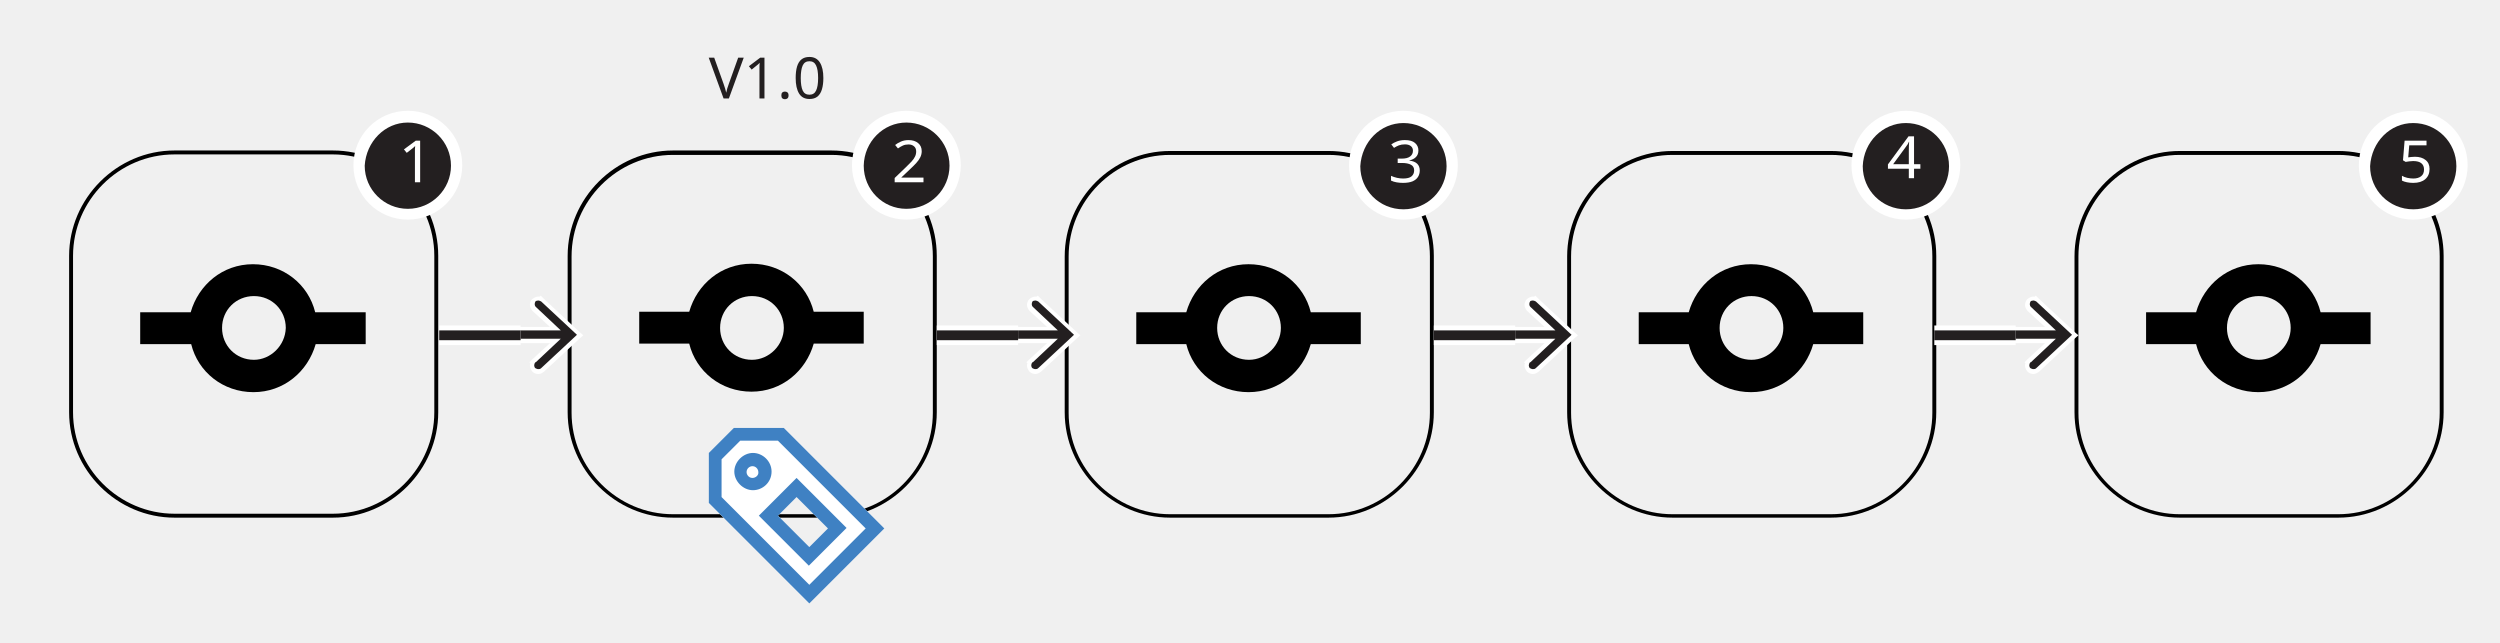
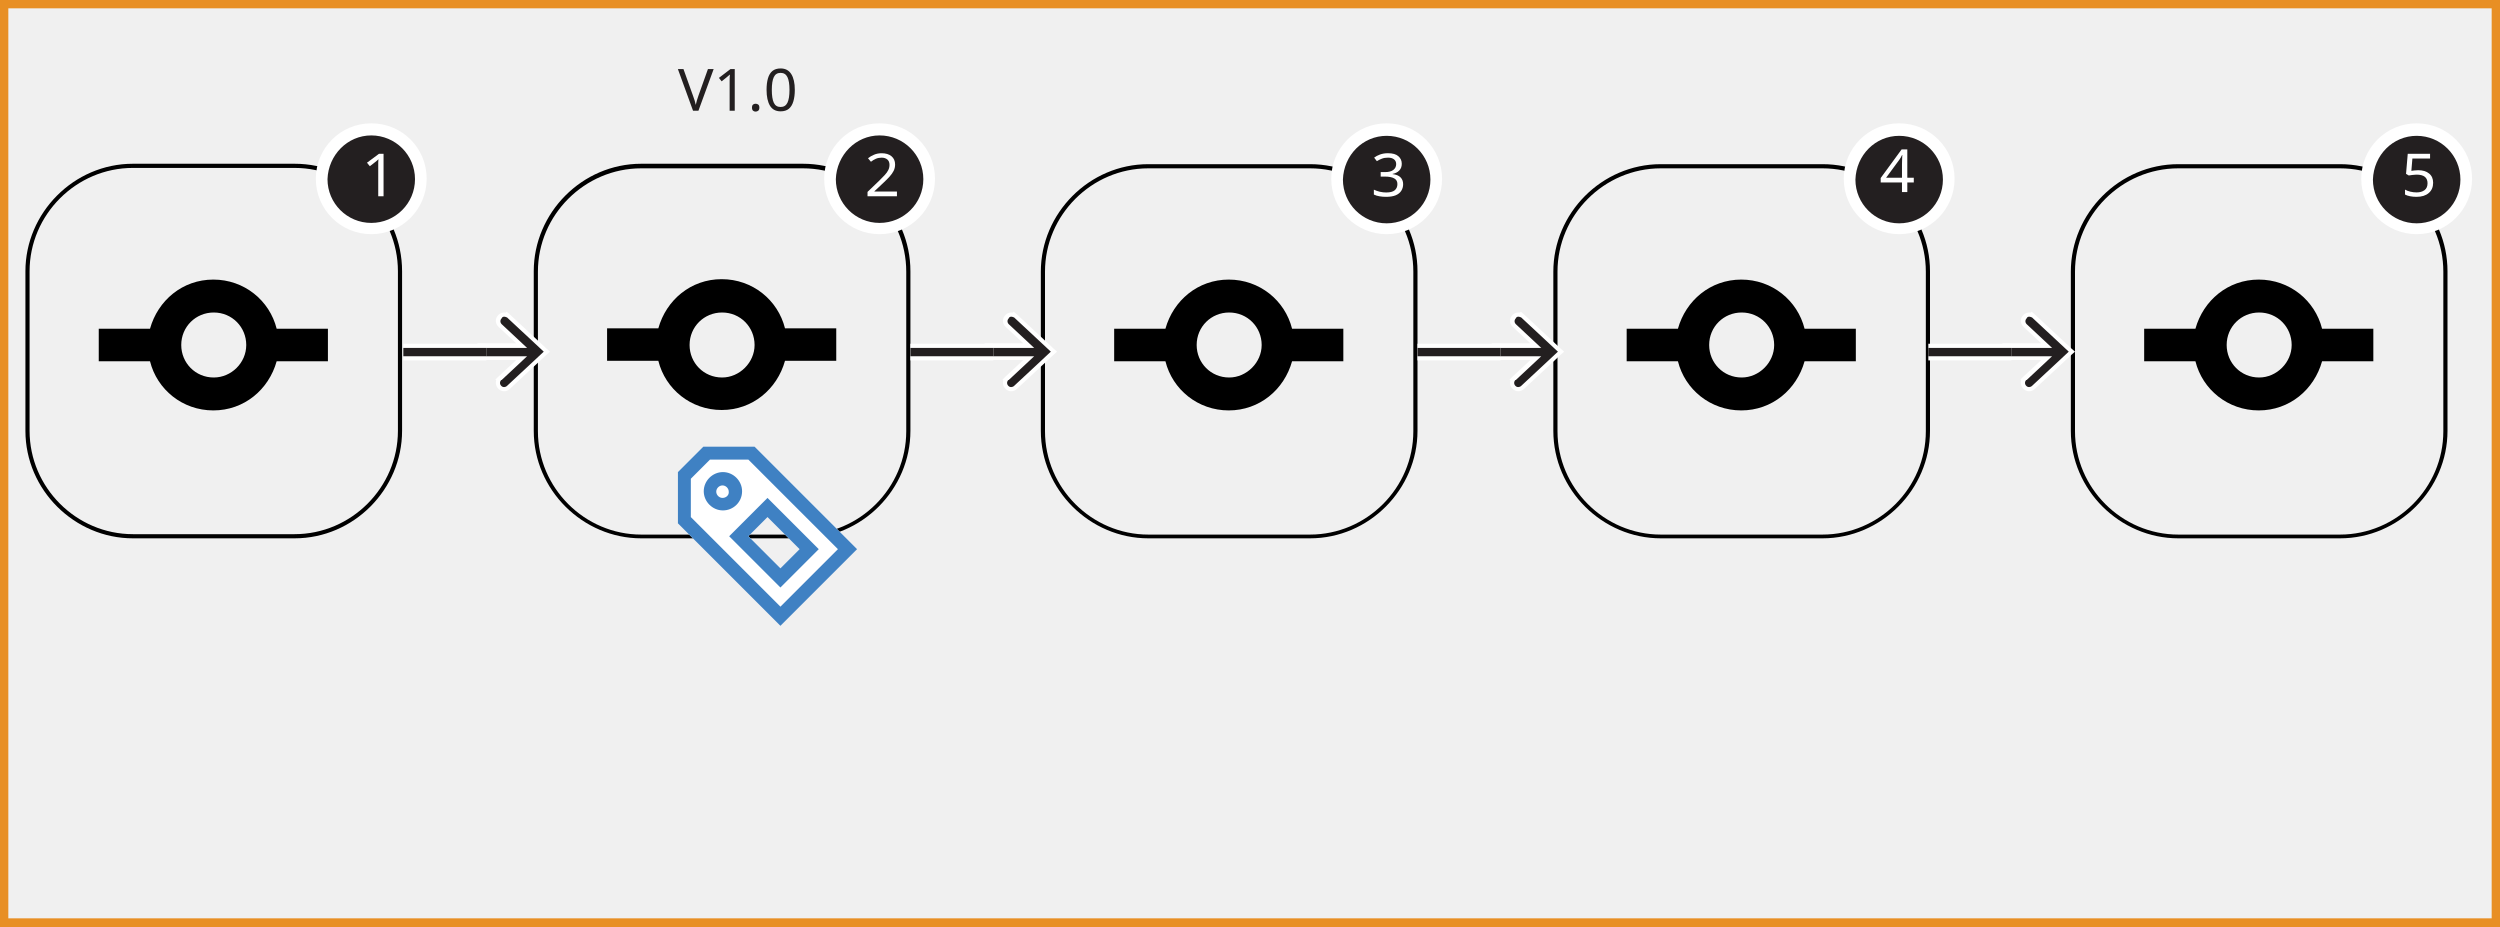
- <svg xmlns="http://www.w3.org/2000/svg" version="1.1" id="Layer_1" x="0px" y="0px" viewBox="72 528 510 131" enable-background="new 72 528 510 131" xml:space="preserve">
+ <svg xmlns="http://www.w3.org/2000/svg" version="1.1" id="Layer_1" x="0px" y="0px" viewBox="81 368.6 600 222.4" enable-background="new 81 368.6 600 222.4" xml:space="preserve">
+   <g id="boundary">
+     <path fill="none" stroke="#E88F24" stroke-width="4" stroke-miterlimit="10" d="M81,368.6V591h600V368.6H81L81,368.6z" />
+   </g>
  <g>
    <g>
-       <path d="M136.3,591.7c-1.4-5.7-6.5-9.8-12.7-9.8s-11.1,4.2-12.7,9.8h-10.3v6.5H111c1.4,5.7,6.5,9.8,12.7,9.8s11.1-4.2,12.7-9.8    h10.2v-6.5H136.3z M123.8,601.4c-3.7,0-6.5-2.9-6.5-6.5c0-3.7,2.9-6.5,6.5-6.5c3.7,0,6.5,2.9,6.5,6.5    C130.2,598.5,127.2,601.4,123.8,601.4z" />
+       <path d="M147.4,447.5c-1.7-6.8-7.8-11.8-15.2-11.8c-7.4,0-13.3,5-15.2,11.8h-12.3v7.8H117c1.7,6.8,7.8,11.8,15.2,11.8    c7.4,0,13.3-5,15.2-11.8h12.3v-7.8H147.4z M132.3,459.2c-4.4,0-7.8-3.5-7.8-7.8c0-4.4,3.5-7.8,7.8-7.8c4.4,0,7.8,3.5,7.8,7.8    S136.5,459.2,132.3,459.2z" />
      <g id="border_1_">
-         <path d="M139.9,559.5c11.3,0,20.7,9.3,20.7,20.7v31.9c0,11.3-9.3,20.7-20.7,20.7h-32.3c-11.3,0-20.7-9.3-20.7-20.7v-31.9     c0-11.3,9.3-20.7,20.7-20.7H139.9 M139.9,558.7h-32.3c-11.8,0-21.5,9.8-21.5,21.5v31.9c0,11.8,9.8,21.5,21.5,21.5h32.3     c11.8,0,21.5-9.8,21.5-21.5v-31.9C161.4,568.3,151.7,558.7,139.9,558.7L139.9,558.7z" />
+         <path d="M151.7,408.9c13.6,0,24.8,11.2,24.8,24.8V472c0,13.6-11.2,24.8-24.8,24.8h-38.8c-13.6,0-24.8-11.2-24.8-24.8v-38.3     c0-13.6,11.2-24.8,24.8-24.8H151.7 M151.7,407.9h-38.8c-14.2,0-25.8,11.8-25.8,25.8V472c0,14.2,11.8,25.8,25.8,25.8h38.8     c14.2,0,25.8-11.8,25.8-25.8v-38.3C177.5,419.4,165.9,407.9,151.7,407.9L151.7,407.9z" />
      </g>
    </g>
    <g>
      <g>
-         <path fill="#231F20" d="M155.2,571.6c-5.4,0-9.9-4.5-9.9-9.9s4.5-9.9,9.9-9.9s9.9,4.5,9.9,9.9S160.8,571.6,155.2,571.6z" />
-         <path fill="#FFFFFF" d="M155.2,553c4.8,0,8.8,3.9,8.8,8.8c0,4.8-3.9,8.8-8.8,8.8c-4.8,0-8.8-3.9-8.8-8.8     C146.7,556.9,150.5,553,155.2,553 M155.2,550.6c-6.2,0-11.1,5-11.1,11.1c0,6.2,5,11.1,11.1,11.1c6.2,0,11.1-5,11.1-11.1     C166.3,555.5,161.4,550.6,155.2,550.6L155.2,550.6z" />
+         <path fill="#231F20" d="M170.1,423.4c-6.5,0-11.9-5.4-11.9-11.9s5.4-11.9,11.9-11.9S182,405,182,411.5S176.8,423.4,170.1,423.4z" />
+         <path fill="#FFFFFF" d="M170.1,401.1c5.8,0,10.5,4.7,10.5,10.5s-4.7,10.5-10.5,10.5s-10.5-4.7-10.5-10.5     C159.8,405.8,164.4,401.1,170.1,401.1 M170.1,398.2c-7.4,0-13.3,6-13.3,13.3c0,7.4,6,13.3,13.3,13.3c7.4,0,13.3-6,13.3-13.3     C183.4,404.1,177.5,398.2,170.1,398.2L170.1,398.2z" />
      </g>
      <g>
-         <text transform="matrix(1.0483 0 0 1 153.2881 565.1816)" fill="#FFFFFF" font-family="'ApexNew-Book'" font-size="11.891">1</text>
+         <text transform="matrix(1.0483 0 0 1 167.7464 415.6982)" fill="#FFFFFF" font-family="'ApexNew-Book'" font-size="14.269">1</text>
      </g>
    </g>
  </g>
  <g>
    <g>
-       <path d="M238,591.6c-1.4-5.7-6.5-9.8-12.7-9.8s-11.1,4.2-12.7,9.8h-10.2v6.5h10.2c1.4,5.7,6.5,9.8,12.7,9.8s11.1-4.2,12.7-9.8    h10.2v-6.5H238z M225.4,601.4c-3.7,0-6.5-2.9-6.5-6.5c0-3.7,2.9-6.5,6.5-6.5c3.7,0,6.5,2.9,6.5,6.5    C231.9,598.4,228.9,601.4,225.4,601.4z" />
+       <path d="M269.4,447.4c-1.7-6.8-7.8-11.8-15.2-11.8c-7.4,0-13.3,5-15.2,11.8h-12.3v7.8H239c1.7,6.8,7.8,11.8,15.2,11.8    c7.4,0,13.3-5,15.2-11.8h12.3v-7.8H269.4z M254.3,459.2c-4.4,0-7.8-3.5-7.8-7.8c0-4.4,3.5-7.8,7.8-7.8c4.4,0,7.8,3.5,7.8,7.8    C262.1,455.6,258.5,459.2,254.3,459.2z" />
      <g id="border_2_">
-         <path d="M241.6,559.6c11.3,0,20.7,9.3,20.7,20.7v31.9c0,11.3-9.3,20.7-20.7,20.7h-32.3c-11.3,0-20.7-9.3-20.7-20.7v-31.9     c0-11.3,9.3-20.7,20.7-20.7H241.6 M241.6,558.7h-32.3c-11.8,0-21.5,9.8-21.5,21.5v31.9c0,11.8,9.8,21.5,21.5,21.5h32.3     c11.8,0,21.5-9.8,21.5-21.5v-31.9C263.1,568.4,253.4,558.7,241.6,558.7L241.6,558.7z" />
+         <path d="M273.7,409c13.6,0,24.8,11.2,24.8,24.8v38.3c0,13.6-11.2,24.8-24.8,24.8h-38.8c-13.6,0-24.8-11.2-24.8-24.8v-38.3     c0-13.6,11.2-24.8,24.8-24.8H273.7 M273.7,407.9h-38.8c-14.2,0-25.8,11.8-25.8,25.8V472c0,14.2,11.8,25.8,25.8,25.8h38.8     c14.2,0,25.8-11.8,25.8-25.8v-38.3C299.5,419.5,287.9,407.9,273.7,407.9L273.7,407.9z" />
      </g>
    </g>
    <g>
      <g>
-         <path fill="#231F20" d="M256.9,571.6c-5.4,0-9.9-4.5-9.9-9.9s4.5-9.9,9.9-9.9s9.9,4.5,9.9,9.9S262.5,571.6,256.9,571.6z" />
-         <path fill="#FFFFFF" d="M256.9,553c4.8,0,8.8,3.9,8.8,8.8c0,4.8-3.9,8.8-8.8,8.8c-4.8,0-8.7-3.9-8.7-8.8     C248.3,556.9,252.2,553,256.9,553 M256.9,550.6c-6.2,0-11.1,5-11.1,11.1c0,6.2,5,11.1,11.1,11.1c6.2,0,11.1-5,11.1-11.1     S263.1,550.6,256.9,550.6L256.9,550.6z" />
+         <path fill="#231F20" d="M292.1,423.4c-6.5,0-11.9-5.4-11.9-11.9s5.4-11.9,11.9-11.9S304,405,304,411.5S298.8,423.4,292.1,423.4z" />
+         <path fill="#FFFFFF" d="M292.1,401.1c5.8,0,10.5,4.7,10.5,10.5s-4.7,10.5-10.5,10.5s-10.5-4.7-10.5-10.5     C281.8,405.8,286.4,401.1,292.1,401.1 M292.1,398.2c-7.4,0-13.3,6-13.3,13.3c0,7.4,6,13.3,13.3,13.3c7.4,0,13.3-6,13.3-13.3     C305.4,404.2,299.5,398.2,292.1,398.2L292.1,398.2z" />
      </g>
      <g>
-         <text transform="matrix(1.0483 0 0 1 253.9043 565.1875)" fill="#FFFFFF" font-family="'ApexNew-Book'" font-size="11.891">2</text>
+         <text transform="matrix(1.0483 0 0 1 288.4852 415.7045)" fill="#FFFFFF" font-family="'ApexNew-Book'" font-size="14.269">2</text>
      </g>
    </g>
  </g>
  <g>
    <g>
-       <path d="M339.4,591.7c-1.4-5.7-6.5-9.8-12.7-9.8s-11.1,4.2-12.7,9.8h-10.2v6.5H314c1.4,5.7,6.5,9.8,12.7,9.8s11.1-4.2,12.7-9.8    h10.2v-6.5H339.4z M326.8,601.4c-3.7,0-6.5-2.9-6.5-6.5c0-3.7,2.9-6.5,6.5-6.5c3.7,0,6.5,2.9,6.5,6.5    C333.3,598.4,330.3,601.4,326.8,601.4z" />
+       <path d="M391.1,447.5c-1.7-6.8-7.8-11.8-15.2-11.8c-7.4,0-13.3,5-15.2,11.8h-12.3v7.8h12.3c1.7,6.8,7.8,11.8,15.2,11.8    s13.3-5,15.2-11.8h12.3v-7.8H391.1z M376,459.2c-4.4,0-7.8-3.5-7.8-7.8c0-4.4,3.5-7.8,7.8-7.8c4.4,0,7.8,3.5,7.8,7.8    C383.8,455.6,380.2,459.2,376,459.2z" />
      <g id="border_3_">
-         <path d="M343,559.6c11.3,0,20.7,9.3,20.7,20.7v31.9c0,11.3-9.3,20.7-20.7,20.7h-32.3c-11.3,0-20.7-9.3-20.7-20.7v-31.9     c0-11.3,9.3-20.7,20.7-20.7H343 M343,558.8h-32.3c-11.8,0-21.5,9.8-21.5,21.5v31.8c0,11.8,9.8,21.5,21.5,21.5H343     c11.8,0,21.5-9.8,21.5-21.5v-31.9C364.5,568.4,354.8,558.8,343,558.8L343,558.8z" />
+         <path d="M395.4,409c13.6,0,24.8,11.2,24.8,24.8v38.3c0,13.6-11.2,24.8-24.8,24.8h-38.8c-13.6,0-24.8-11.2-24.8-24.8v-38.3     c0-13.6,11.2-24.8,24.8-24.8H395.4 M395.4,408h-38.8c-14.2,0-25.8,11.8-25.8,25.8V472c0,14.2,11.8,25.8,25.8,25.8h38.8     c14.2,0,25.8-11.8,25.8-25.8v-38.3C421.2,419.6,409.6,408,395.4,408L395.4,408z" />
      </g>
    </g>
    <g>
      <g>
-         <path fill="#231F20" d="M358.3,571.5c-5.4,0-9.9-4.5-9.9-9.9s4.5-9.9,9.9-9.9s9.9,4.5,9.9,9.9     C368.2,567.1,363.9,571.5,358.3,571.5z" />
-         <path fill="#FFFFFF" d="M358.3,553.1c4.8,0,8.8,3.9,8.8,8.8s-3.9,8.8-8.8,8.8s-8.8-3.9-8.8-8.8     C349.8,556.9,353.6,553.1,358.3,553.1 M358.3,550.6c-6.2,0-11.1,5-11.1,11.1c0,6.2,5,11.1,11.1,11.1c6.2,0,11.1-5,11.1-11.1     S364.5,550.6,358.3,550.6L358.3,550.6z" />
+         <path fill="#231F20" d="M413.8,423.3c-6.5,0-11.9-5.4-11.9-11.9s5.4-11.9,11.9-11.9s11.9,5.4,11.9,11.9     C425.7,418,420.5,423.3,413.8,423.3z" />
+         <path fill="#FFFFFF" d="M413.8,401.2c5.8,0,10.5,4.7,10.5,10.5s-4.7,10.5-10.5,10.5s-10.5-4.7-10.5-10.5     C403.5,405.8,408.1,401.2,413.8,401.2 M413.8,398.2c-7.4,0-13.3,6-13.3,13.3c0,7.4,6,13.3,13.3,13.3c7.4,0,13.3-6,13.3-13.3     S421.2,398.2,413.8,398.2L413.8,398.2z" />
      </g>
      <g>
-         <text transform="matrix(1.0483 0 0 1 355.2119 565.1836)" fill="#FFFFFF" font-family="'ApexNew-Book'" font-size="11.891">3</text>
+         <text transform="matrix(1.0483 0 0 1 410.0544 415.6998)" fill="#FFFFFF" font-family="'ApexNew-Book'" font-size="14.269">3</text>
      </g>
    </g>
  </g>
  <g>
    <g>
-       <path d="M441.9,591.7c-1.4-5.7-6.5-9.8-12.7-9.8s-11.1,4.2-12.7,9.8h-10.2v6.5h10.2c1.4,5.7,6.5,9.8,12.7,9.8s11.1-4.2,12.7-9.8    h10.2v-6.5H441.9z M429.3,601.4c-3.7,0-6.5-2.9-6.5-6.5c0-3.7,2.9-6.5,6.5-6.5c3.7,0,6.5,2.9,6.5,6.5    C435.8,598.4,432.8,601.4,429.3,601.4z" />
+       <path d="M514.1,447.5c-1.7-6.8-7.8-11.8-15.2-11.8c-7.4,0-13.3,5-15.2,11.8h-12.3v7.8h12.3c1.7,6.8,7.8,11.8,15.2,11.8    c7.4,0,13.3-5,15.2-11.8h12.3v-7.8H514.1z M499,459.2c-4.4,0-7.8-3.5-7.8-7.8c0-4.4,3.5-7.8,7.8-7.8c4.4,0,7.8,3.5,7.8,7.8    C506.8,455.6,503.2,459.2,499,459.2z" />
      <g id="border_5_">
-         <path d="M445.5,559.6c11.3,0,20.7,9.3,20.7,20.7v31.9c0,11.3-9.3,20.7-20.7,20.7h-32.3c-11.3,0-20.7-9.3-20.7-20.7v-31.9     c0-11.3,9.3-20.7,20.7-20.7H445.5 M445.5,558.8h-32.3c-11.8,0-21.5,9.8-21.5,21.5v31.8c0,11.8,9.8,21.5,21.5,21.5h32.3     c11.8,0,21.5-9.8,21.5-21.5v-31.9C467,568.4,457.3,558.8,445.5,558.8L445.5,558.8z" />
+         <path d="M518.4,409c13.6,0,24.8,11.2,24.8,24.8v38.3c0,13.6-11.2,24.8-24.8,24.8h-38.8c-13.6,0-24.8-11.2-24.8-24.8v-38.3     c0-13.6,11.2-24.8,24.8-24.8H518.4 M518.4,408h-38.8c-14.2,0-25.8,11.8-25.8,25.8V472c0,14.2,11.8,25.8,25.8,25.8h38.8     c14.2,0,25.8-11.8,25.8-25.8v-38.3C544.2,419.6,532.6,408,518.4,408L518.4,408z" />
      </g>
    </g>
    <g>
      <g>
-         <path fill="#231F20" d="M460.8,571.5c-5.4,0-9.9-4.5-9.9-9.9s4.5-9.9,9.9-9.9s9.9,4.5,9.9,9.9     C470.8,567.1,466.4,571.5,460.8,571.5z" />
-         <path fill="#FFFFFF" d="M460.8,553.1c4.8,0,8.8,3.9,8.8,8.8s-3.9,8.8-8.8,8.8s-8.8-3.9-8.8-8.8     C452.2,556.9,456.1,553.1,460.8,553.1 M460.8,550.6c-6.2,0-11.1,5-11.1,11.1c0,6.2,5,11.1,11.1,11.1c6.2,0,11.1-5,11.1-11.1     S467,550.6,460.8,550.6L460.8,550.6z" />
+         <path fill="#231F20" d="M536.8,423.3c-6.5,0-11.9-5.4-11.9-11.9s5.4-11.9,11.9-11.9s11.9,5.4,11.9,11.9     C548.7,418,543.5,423.3,536.8,423.3z" />
+         <path fill="#FFFFFF" d="M536.8,401.2c5.8,0,10.5,4.7,10.5,10.5s-4.7,10.5-10.5,10.5s-10.5-4.7-10.5-10.5     C526.5,405.8,531.1,401.2,536.8,401.2 M536.8,398.2c-7.4,0-13.3,6-13.3,13.3c0,7.4,6,13.3,13.3,13.3c7.4,0,13.3-6,13.3-13.3     S544.2,398.2,536.8,398.2L536.8,398.2z" />
      </g>
      <g>
-         <text transform="matrix(1.0483 0 0 1 456.8779 564.3496)" fill="#FFFFFF" font-family="'ApexNew-Book'" font-size="11.891">4</text>
+         <text transform="matrix(1.0483 0 0 1 532.0544 414.6998)" fill="#FFFFFF" font-family="'ApexNew-Book'" font-size="14.269">4</text>
      </g>
    </g>
  </g>
  <g>
    <g>
-       <path d="M545.4,591.7c-1.4-5.7-6.5-9.8-12.7-9.8s-11.1,4.2-12.7,9.8h-10.2v6.5H520c1.4,5.7,6.5,9.8,12.7,9.8s11.1-4.2,12.7-9.8    h10.2v-6.5H545.4z M532.8,601.4c-3.7,0-6.5-2.9-6.5-6.5c0-3.7,2.9-6.5,6.5-6.5c3.7,0,6.5,2.9,6.5,6.5    C539.3,598.4,536.3,601.4,532.8,601.4z" />
+       <path d="M638.3,447.5c-1.7-6.8-7.8-11.8-15.2-11.8c-7.4,0-13.3,5-15.2,11.8h-12.3v7.8h12.3c1.7,6.8,7.8,11.8,15.2,11.8    s13.3-5,15.2-11.8h12.3v-7.8H638.3z M623.2,459.2c-4.4,0-7.8-3.5-7.8-7.8c0-4.4,3.5-7.8,7.8-7.8c4.4,0,7.8,3.5,7.8,7.8    C631,455.6,627.4,459.2,623.2,459.2z" />
      <g id="border_6_">
-         <path d="M549,559.6c11.3,0,20.7,9.3,20.7,20.7v31.9c0,11.3-9.3,20.7-20.7,20.7h-32.3c-11.3,0-20.7-9.3-20.7-20.7v-31.9     c0-11.3,9.3-20.7,20.7-20.7H549 M549,558.8h-32.3c-11.8,0-21.5,9.8-21.5,21.5v31.8c0,11.8,9.8,21.5,21.5,21.5H549     c11.8,0,21.5-9.8,21.5-21.5v-31.9C570.5,568.4,560.8,558.8,549,558.8L549,558.8z" />
+         <path d="M642.6,409c13.6,0,24.8,11.2,24.8,24.8v38.3c0,13.6-11.2,24.8-24.8,24.8h-38.8c-13.6,0-24.8-11.2-24.8-24.8v-38.3     c0-13.6,11.2-24.8,24.8-24.8H642.6 M642.6,408h-38.8c-14.2,0-25.8,11.8-25.8,25.8V472c0,14.2,11.8,25.8,25.8,25.8h38.8     c14.2,0,25.8-11.8,25.8-25.8v-38.3C668.4,419.6,656.8,408,642.6,408L642.6,408z" />
      </g>
    </g>
    <g>
      <g>
-         <path fill="#231F20" d="M564.3,571.5c-5.4,0-9.9-4.5-9.9-9.9s4.5-9.9,9.9-9.9s9.9,4.5,9.9,9.9     C574.2,567.1,569.9,571.5,564.3,571.5z" />
-         <path fill="#FFFFFF" d="M564.3,553.1c4.8,0,8.8,3.9,8.8,8.8s-3.9,8.8-8.8,8.8s-8.8-3.9-8.8-8.8     C555.8,556.9,559.6,553.1,564.3,553.1 M564.3,550.6c-6.2,0-11.1,5-11.1,11.1c0,6.2,5,11.1,11.1,11.1c6.2,0,11.1-5,11.1-11.1     S570.5,550.6,564.3,550.6L564.3,550.6z" />
+         <path fill="#231F20" d="M661,423.3c-6.5,0-11.9-5.4-11.9-11.9s5.4-11.9,11.9-11.9s11.9,5.4,11.9,11.9     C672.9,418,667.7,423.3,661,423.3z" />
+         <path fill="#FFFFFF" d="M661,401.2c5.8,0,10.5,4.7,10.5,10.5s-4.7,10.5-10.5,10.5s-10.5-4.7-10.5-10.5     C650.7,405.8,655.3,401.2,661,401.2 M661,398.2c-7.4,0-13.3,6-13.3,13.3c0,7.4,6,13.3,13.3,13.3c7.4,0,13.3-6,13.3-13.3     S668.4,398.2,661,398.2L661,398.2z" />
      </g>
      <g>
-         <text transform="matrix(1.0483 0 0 1 561.2109 565.1836)" fill="#FFFFFF" font-family="'ApexNew-Book'" font-size="11.891">5</text>
+         <text transform="matrix(1.0483 0 0 1 657.2543 415.6998)" fill="#FFFFFF" font-family="'ApexNew-Book'" font-size="14.269">5</text>
      </g>
    </g>
  </g>
-   <path display="none" fill="none" stroke="#FFFFFF" stroke-width="5" stroke-miterlimit="10" d="M395.9,895.9  c0-23-18.7-41.6-41.6-41.6" />
+   <path display="none" fill="none" stroke="#FFFFFF" stroke-width="5" stroke-miterlimit="10" d="M458.9,812.6  c0-27.6-22.4-49.9-49.9-49.9" />
  <g>
    <g>
-       <path fill="#231F20" d="M283.2,603.8c-0.3,0-0.7-0.2-0.9-0.3c-0.2-0.2-0.3-0.6-0.3-0.9c0-0.2,0.1-0.4,0.2-0.6l0,0l0.3-0.3l4.3-4    h-8.4v-2.5h8.4l-4.3-4c-0.5-0.5-0.5-1.3,0-1.8c0.2-0.2,0.6-0.3,0.8-0.3c0.2,0,0.3,0,0.5,0.1l0.1-0.1l0.3,0.2l7.7,7.1l-7.7,7.1    C283.9,603.6,283.6,603.8,283.2,603.8z" />
-       <path fill="#FFFFFF" d="M283.2,589.3c0.2,0,0.4,0.1,0.6,0.2l0,0l7.3,6.8l-7.3,6.8c-0.2,0.2-0.4,0.2-0.6,0.2s-0.4-0.1-0.6-0.2    c-0.3-0.3-0.3-0.8,0-1.2c0,0,0,0,0.1,0l0,0l5.1-4.8h-9.1c0-0.6,0-1.1,0-1.7h9.1l-5.1-4.8c-0.3-0.3-0.3-0.8,0-1.2    C282.8,589.4,283.1,589.3,283.2,589.3 M283.7,588.3l-0.2,0.2c-0.1,0-0.2,0-0.3,0c-0.4,0-0.8,0.2-1.2,0.5c-0.3,0.3-0.5,0.8-0.5,1.2    s0.2,0.8,0.5,1.2l3.6,3.3h-6.9h-0.8v0.8v1.7v0.8h0.8h6.9l-3.6,3.3l-0.6,0.6l0.2,0.2c-0.1,0.2-0.1,0.3-0.1,0.5    c0,0.4,0.2,0.8,0.5,1.2c0.3,0.3,0.8,0.5,1.2,0.5c0.4,0,0.8-0.2,1.2-0.5l7.3-6.8l0.7-0.6l-0.7-0.6l-7.3-6.8L283.7,588.3    L283.7,588.3z" />
+       <path fill="#231F20" d="M323.7,462c-0.4,0-0.8-0.2-1.1-0.4c-0.3-0.3-0.4-0.7-0.4-1.1c0-0.3,0.1-0.5,0.2-0.7l0,0l0.4-0.4l5.2-4.8    h-10.1v-3H328l-5.2-4.8c-0.6-0.6-0.6-1.6,0-2.1c0.3-0.3,0.7-0.4,1-0.4c0.2,0,0.4,0,0.6,0.1l0.1-0.1l0.4,0.3l9.2,8.5l-9.2,8.5    C324.5,461.8,324.1,462,323.7,462z" />
+       <path fill="#FFFFFF" d="M323.7,444.6c0.2,0,0.5,0.1,0.7,0.2l0,0l8.8,8.2l-8.8,8.2c-0.2,0.2-0.5,0.3-0.7,0.3    c-0.3,0-0.5-0.1-0.7-0.3c-0.4-0.4-0.4-1,0-1.4c0,0,0,0,0.1,0l0,0l6.1-5.7h-10.9c0-0.7,0-1.3,0-2h10.9l-6.1-5.7    c-0.4-0.4-0.4-1,0-1.4C323.2,444.7,323.5,444.6,323.7,444.6 M324.3,443.4l-0.2,0.2c-0.1,0-0.3,0-0.4,0c-0.5,0-1,0.2-1.4,0.6    s-0.6,0.9-0.6,1.4s0.2,1,0.6,1.4l4.3,4h-8.3h-1v1v2v1h1h8.3l-4.3,4l-0.7,0.7l0.2,0.2c-0.1,0.2-0.1,0.4-0.1,0.6    c0,0.5,0.2,1,0.6,1.4s0.9,0.6,1.4,0.6s1-0.2,1.4-0.6l8.8-8.2l0.8-0.7l-0.8-0.7l-8.8-8.2L324.3,443.4L324.3,443.4z" />
    </g>
    <g>
-       <path fill="none" stroke="#FFFFFF" stroke-width="4" stroke-miterlimit="10" d="M279.7,596.4h-16.6" />
-       <path fill="none" stroke="#231F20" stroke-width="2" stroke-miterlimit="10" d="M279.7,596.4h-16.6" />
+       <path fill="none" stroke="#FFFFFF" stroke-width="4" stroke-miterlimit="10" d="M319.4,453.1h-19.9" />
+       <path fill="none" stroke="#231F20" stroke-width="2" stroke-miterlimit="10" d="M319.4,453.1h-19.9" />
    </g>
  </g>
  <g>
    <g>
-       <path fill="#231F20" d="M181.8,603.8c-0.3,0-0.7-0.2-0.9-0.3c-0.2-0.2-0.3-0.6-0.3-0.9c0-0.2,0.1-0.4,0.2-0.6l0,0l0.3-0.3l4.3-4    H177v-2.5h8.4l-4.3-4c-0.5-0.5-0.5-1.3,0-1.8c0.2-0.2,0.6-0.3,0.8-0.3s0.3,0,0.5,0.1l0.1-0.1l0.3,0.2l7.7,7.1l-7.7,7.1    C182.5,603.6,182.2,603.8,181.8,603.8z" />
-       <path fill="#FFFFFF" d="M181.8,589.3c0.2,0,0.4,0.1,0.6,0.2l0,0l7.3,6.8l-7.3,6.8c-0.2,0.2-0.4,0.2-0.6,0.2    c-0.2,0-0.4-0.1-0.6-0.2c-0.3-0.3-0.3-0.8,0-1.2c0,0,0,0,0.1,0l0,0l5.1-4.8h-9.1c0-0.6,0-1.1,0-1.7h9.1l-5.1-4.8    c-0.3-0.3-0.3-0.8,0-1.2C181.4,589.4,181.7,589.3,181.8,589.3 M182.3,588.3l-0.2,0.2c-0.1,0-0.2,0-0.3,0c-0.4,0-0.8,0.2-1.2,0.5    s-0.5,0.8-0.5,1.2s0.2,0.8,0.5,1.2l3.6,3.3h-6.9h-0.8v0.8v1.7v0.8h0.8h6.9l-3.6,3.3l-0.6,0.6l0.2,0.2c-0.1,0.2-0.1,0.3-0.1,0.5    c0,0.4,0.2,0.8,0.5,1.2c0.3,0.3,0.7,0.5,1.2,0.5s0.8-0.2,1.2-0.5l7.3-6.8l0.7-0.6l-0.7-0.6L183,589L182.3,588.3L182.3,588.3z" />
+       <path fill="#231F20" d="M202,462c-0.4,0-0.8-0.2-1.1-0.4c-0.3-0.3-0.4-0.7-0.4-1.1c0-0.3,0.1-0.5,0.2-0.7l0,0l0.4-0.4l5.2-4.8    h-10.1v-3h10.1l-5.2-4.8c-0.6-0.6-0.6-1.6,0-2.1c0.3-0.3,0.7-0.4,1-0.4c0.2,0,0.4,0,0.6,0.1l0.1-0.1l0.4,0.3l9.2,8.5l-9.2,8.5    C202.8,461.8,202.4,462,202,462z" />
+       <path fill="#FFFFFF" d="M202,444.6c0.2,0,0.5,0.1,0.7,0.2l0,0l8.8,8.2l-8.8,8.2c-0.2,0.2-0.5,0.3-0.7,0.3c-0.3,0-0.5-0.1-0.7-0.3    c-0.4-0.4-0.4-1,0-1.4c0,0,0,0,0.1,0l0,0l6.1-5.7h-10.9c0-0.7,0-1.3,0-2h10.9l-6.1-5.7c-0.4-0.4-0.4-1,0-1.4    C201.5,444.7,201.8,444.6,202,444.6 M202.6,443.4l-0.2,0.2c-0.1,0-0.3,0-0.4,0c-0.5,0-1,0.2-1.4,0.6s-0.6,0.9-0.6,1.4    s0.2,1,0.6,1.4l4.3,4h-8.3h-1v1v2v1h1h8.3l-4.3,4l-0.7,0.7l0.2,0.2c-0.1,0.2-0.1,0.4-0.1,0.6c0,0.5,0.2,1,0.6,1.4s0.9,0.6,1.4,0.6    s1-0.2,1.4-0.6l8.8-8.2l0.8-0.7l-0.8-0.7l-8.8-8.2L202.6,443.4L202.6,443.4z" />
    </g>
    <g>
-       <path fill="none" stroke="#FFFFFF" stroke-width="4" stroke-miterlimit="10" d="M178.2,596.4h-16.6" />
-       <path fill="none" stroke="#231F20" stroke-width="2" stroke-miterlimit="10" d="M178.2,596.4h-16.6" />
+       <path fill="none" stroke="#FFFFFF" stroke-width="4" stroke-miterlimit="10" d="M197.7,453.1h-19.9" />
+       <path fill="none" stroke="#231F20" stroke-width="2" stroke-miterlimit="10" d="M197.7,453.1h-19.9" />
    </g>
  </g>
  <g>
    <g>
-       <path fill="#231F20" d="M384.7,603.8c-0.3,0-0.7-0.2-0.9-0.3c-0.2-0.2-0.3-0.6-0.3-0.9c0-0.2,0.1-0.4,0.2-0.6l0,0l0.3-0.3l4.3-4    h-8.4v-2.5h8.4l-4.3-4c-0.5-0.5-0.5-1.3,0-1.8c0.2-0.2,0.6-0.3,0.8-0.3c0.2,0,0.3,0,0.5,0.1l0.1-0.1l0.3,0.2l7.7,7.1l-7.7,7.1    C385.3,603.6,385,603.8,384.7,603.8z" />
-       <path fill="#FFFFFF" d="M384.7,589.3c0.2,0,0.4,0.1,0.6,0.2l0,0l7.3,6.8l-7.3,6.8c-0.2,0.2-0.4,0.2-0.6,0.2s-0.4-0.1-0.6-0.2    c-0.3-0.3-0.3-0.8,0-1.2c0,0,0,0,0.1,0l0,0l5.1-4.8h-9.1c0-0.6,0-1.1,0-1.7h9.1l-5.1-4.8c-0.3-0.3-0.3-0.8,0-1.2    C384.2,589.4,384.5,589.3,384.7,589.3 M385.2,588.3l-0.2,0.2c-0.1,0-0.2,0-0.3,0c-0.4,0-0.8,0.2-1.2,0.5c-0.3,0.3-0.5,0.8-0.5,1.2    s0.2,0.8,0.5,1.2l3.6,3.3h-6.9h-0.8v0.8v1.7v0.8h0.8h6.9l-3.6,3.3l-0.6,0.6l0.2,0.2c-0.1,0.2-0.1,0.3-0.1,0.5    c0,0.4,0.2,0.8,0.5,1.2c0.3,0.3,0.8,0.5,1.2,0.5s0.8-0.2,1.2-0.5l7.3-6.8l0.7-0.6l-0.7-0.6l-7.3-6.8L385.2,588.3L385.2,588.3z" />
+       <path fill="#231F20" d="M445.4,462c-0.4,0-0.8-0.2-1.1-0.4c-0.3-0.3-0.4-0.7-0.4-1.1c0-0.3,0.1-0.5,0.2-0.7l0,0l0.4-0.4l5.2-4.8    h-10.1v-3h10.1l-5.2-4.8c-0.6-0.6-0.6-1.6,0-2.1c0.3-0.3,0.7-0.4,1-0.4c0.2,0,0.4,0,0.6,0.1l0.1-0.1l0.4,0.3l9.2,8.5l-9.2,8.5    C446.2,461.8,445.8,462,445.4,462z" />
+       <path fill="#FFFFFF" d="M445.4,444.6c0.2,0,0.5,0.1,0.7,0.2l0,0l8.8,8.2l-8.8,8.2c-0.2,0.2-0.5,0.3-0.7,0.3    c-0.3,0-0.5-0.1-0.7-0.3c-0.4-0.4-0.4-1,0-1.4c0,0,0,0,0.1,0l0,0l6.1-5.7H440c0-0.7,0-1.3,0-2h10.9l-6.1-5.7c-0.4-0.4-0.4-1,0-1.4    C444.9,444.7,445.2,444.6,445.4,444.6 M446,443.4l-0.2,0.2c-0.1,0-0.3,0-0.4,0c-0.5,0-1,0.2-1.4,0.6c-0.4,0.4-0.6,0.9-0.6,1.4    s0.2,1,0.6,1.4l4.3,4H440h-1v1v2v1h1h8.3l-4.3,4l-0.7,0.7l0.2,0.2c-0.1,0.2-0.1,0.4-0.1,0.6c0,0.5,0.2,1,0.6,1.4    c0.4,0.4,0.9,0.6,1.4,0.6s1-0.2,1.4-0.6l8.8-8.2l0.8-0.7l-0.8-0.7l-8.8-8.2L446,443.4L446,443.4z" />
    </g>
    <g>
-       <path fill="none" stroke="#FFFFFF" stroke-width="4" stroke-miterlimit="10" d="M381.1,596.4h-16.6" />
-       <path fill="none" stroke="#231F20" stroke-width="2" stroke-miterlimit="10" d="M381.1,596.4h-16.6" />
+       <path fill="none" stroke="#FFFFFF" stroke-width="4" stroke-miterlimit="10" d="M441.1,453.1h-19.9" />
+       <path fill="none" stroke="#231F20" stroke-width="2" stroke-miterlimit="10" d="M441.1,453.1h-19.9" />
    </g>
  </g>
  <g>
    <g>
-       <path fill="#231F20" d="M486.8,603.8c-0.3,0-0.7-0.2-0.9-0.3c-0.2-0.2-0.3-0.6-0.3-0.9c0-0.2,0.1-0.4,0.2-0.6l0,0l0.3-0.3l4.3-4    H482v-2.5h8.4l-4.3-4c-0.5-0.5-0.5-1.3,0-1.8c0.2-0.2,0.6-0.3,0.8-0.3c0.2,0,0.3,0,0.5,0.1l0.1-0.1l0.3,0.2l7.7,7.1l-7.7,7.1    C487.5,603.6,487.2,603.8,486.8,603.8z" />
-       <path fill="#FFFFFF" d="M486.8,589.3c0.2,0,0.4,0.1,0.6,0.2l0,0l7.3,6.8l-7.3,6.8c-0.2,0.2-0.4,0.2-0.6,0.2s-0.4-0.1-0.6-0.2    c-0.3-0.3-0.3-0.8,0-1.2c0,0,0,0,0.1,0l0,0l5.1-4.8h-9.1c0-0.6,0-1.1,0-1.7h9.1l-5.1-4.8c-0.3-0.3-0.3-0.8,0-1.2    C486.4,589.4,486.7,589.3,486.8,589.3 M487.3,588.3l-0.2,0.2c-0.1,0-0.2,0-0.3,0c-0.4,0-0.8,0.2-1.2,0.5c-0.3,0.3-0.5,0.8-0.5,1.2    s0.2,0.8,0.5,1.2l3.6,3.3h-6.9h-0.8v0.8v1.7v0.8h0.8h6.9l-3.6,3.3l-0.6,0.6l0.2,0.2c-0.1,0.2-0.1,0.3-0.1,0.5    c0,0.4,0.2,0.8,0.5,1.2c0.3,0.3,0.8,0.5,1.2,0.5c0.4,0,0.8-0.2,1.2-0.5l7.3-6.8l0.7-0.6l-0.7-0.6L488,589L487.3,588.3L487.3,588.3    z" />
+       <path fill="#231F20" d="M568,462c-0.4,0-0.8-0.2-1.1-0.4c-0.3-0.3-0.4-0.7-0.4-1.1c0-0.3,0.1-0.5,0.2-0.7l0,0l0.4-0.4l5.2-4.8    h-10.1v-3h10.1l-5.2-4.8c-0.6-0.6-0.6-1.6,0-2.1c0.3-0.3,0.7-0.4,1-0.4c0.2,0,0.4,0,0.6,0.1l0.1-0.1l0.4,0.3l9.2,8.5l-9.2,8.5    C568.8,461.8,568.4,462,568,462z" />
+       <path fill="#FFFFFF" d="M568,444.6c0.2,0,0.5,0.1,0.7,0.2l0,0l8.8,8.2l-8.8,8.2c-0.2,0.2-0.5,0.3-0.7,0.3c-0.3,0-0.5-0.1-0.7-0.3    c-0.4-0.4-0.4-1,0-1.4c0,0,0,0,0.1,0l0,0l6.1-5.7h-10.9c0-0.7,0-1.3,0-2h10.9l-6.1-5.7c-0.4-0.4-0.4-1,0-1.4    C567.5,444.7,567.8,444.6,568,444.6 M568.6,443.4l-0.2,0.2c-0.1,0-0.3,0-0.4,0c-0.5,0-1,0.2-1.4,0.6c-0.4,0.4-0.6,0.9-0.6,1.4    s0.2,1,0.6,1.4l4.3,4h-8.3h-1v1v2v1h1h8.3l-4.3,4l-0.7,0.7l0.2,0.2c-0.1,0.2-0.1,0.4-0.1,0.6c0,0.5,0.2,1,0.6,1.4    c0.4,0.4,0.9,0.6,1.4,0.6s1-0.2,1.4-0.6l8.8-8.2l0.8-0.7l-0.8-0.7l-8.8-8.2L568.6,443.4L568.6,443.4z" />
    </g>
    <g>
-       <path fill="none" stroke="#FFFFFF" stroke-width="4" stroke-miterlimit="10" d="M483.2,596.4h-16.6" />
-       <path fill="none" stroke="#231F20" stroke-width="2" stroke-miterlimit="10" d="M483.2,596.4h-16.6" />
+       <path fill="none" stroke="#FFFFFF" stroke-width="4" stroke-miterlimit="10" d="M563.7,453.1h-19.9" />
+       <path fill="none" stroke="#231F20" stroke-width="2" stroke-miterlimit="10" d="M563.7,453.1h-19.9" />
    </g>
  </g>
  <g>
-     <path fill="#FFFFFF" d="M231.9,615.3h-10.2l-5.1,5.1v10.2l20.5,20.5l15.3-15.3L231.9,615.3z M230.7,633.2l3.8-3.8l6.4,6.4l-3.8,3.8   L230.7,633.2z M229.4,624.2c0-2.1-1.8-3.8-3.8-3.8s-3.8,1.8-3.8,3.8s1.8,3.8,3.8,3.8S229.4,626.4,229.4,624.2z M225.5,625.5   c-0.7,0-1.2-0.6-1.2-1.2c0-0.7,0.6-1.2,1.2-1.2c0.7,0,1.2,0.6,1.2,1.2C226.8,624.9,226.2,625.5,225.5,625.5z" />
-     <path fill="#3F81C3" d="M231.9,615.3h-10.2l-5.1,5.1v10.2l20.5,20.5l15.3-15.3L231.9,615.3z M219.2,629.4v-7.7l3.8-3.8h7.7   l17.9,17.9l-11.5,11.5L219.2,629.4z M234.5,625.5l-7.7,7.7l10.2,10.2l7.7-7.7L234.5,625.5z M230.7,633.2l3.8-3.8l6.4,6.4l-3.8,3.8   L230.7,633.2z M229.4,624.2c0-2.1-1.8-3.8-3.8-3.8s-3.8,1.8-3.8,3.8s1.8,3.8,3.8,3.8S229.4,626.4,229.4,624.2z M225.5,625.5   c-0.7,0-1.2-0.6-1.2-1.2c0-0.7,0.6-1.2,1.2-1.2c0.7,0,1.2,0.6,1.2,1.2C226.8,624.9,226.2,625.5,225.5,625.5z" />
+     <path fill="#FFFFFF" d="M262.1,475.8h-12.3l-6.1,6.1v12.3l24.6,24.6l18.4-18.4L262.1,475.8z M260.6,497.3l4.6-4.6l7.7,7.7l-4.6,4.6   L260.6,497.3z M259.1,486.5c0-2.5-2.1-4.6-4.6-4.6c-2.5,0-4.6,2.1-4.6,4.6c0,2.5,2.1,4.6,4.6,4.6   C257,491.1,259.1,489.1,259.1,486.5z M254.4,488.1c-0.8,0-1.5-0.7-1.5-1.5c0-0.8,0.7-1.5,1.5-1.5s1.5,0.7,1.5,1.5   C256,487.4,255.3,488.1,254.4,488.1z" />
+     <path fill="#3F81C3" d="M262.1,475.8h-12.3l-6.1,6.1v12.3l24.6,24.6l18.4-18.4L262.1,475.8z M246.8,492.7v-9.2l4.6-4.6h9.2   l21.5,21.5l-13.8,13.8L246.8,492.7z M265.2,488.1l-9.2,9.2l12.3,12.3l9.2-9.2L265.2,488.1z M260.6,497.3l4.6-4.6l7.7,7.7l-4.6,4.6   L260.6,497.3z M259.1,486.5c0-2.5-2.1-4.6-4.6-4.6c-2.5,0-4.6,2.1-4.6,4.6c0,2.5,2.1,4.6,4.6,4.6   C257,491.1,259.1,489.1,259.1,486.5z M254.4,488.1c-0.8,0-1.5-0.7-1.5-1.5c0-0.8,0.7-1.5,1.5-1.5s1.5,0.7,1.5,1.5   C256,487.4,255.3,488.1,254.4,488.1z" />
  </g>
-   <text transform="matrix(1.0208 0 0 1 216.5781 548.0859)" fill="#231F20" font-family="'ApexNew-Book'" font-size="11.667">V1.0</text>
+   <text transform="matrix(1.0208 0 0 1 243.6938 395.1822)" fill="#231F20" font-family="'ApexNew-Book'" font-size="14">V1.0</text>
</svg>
